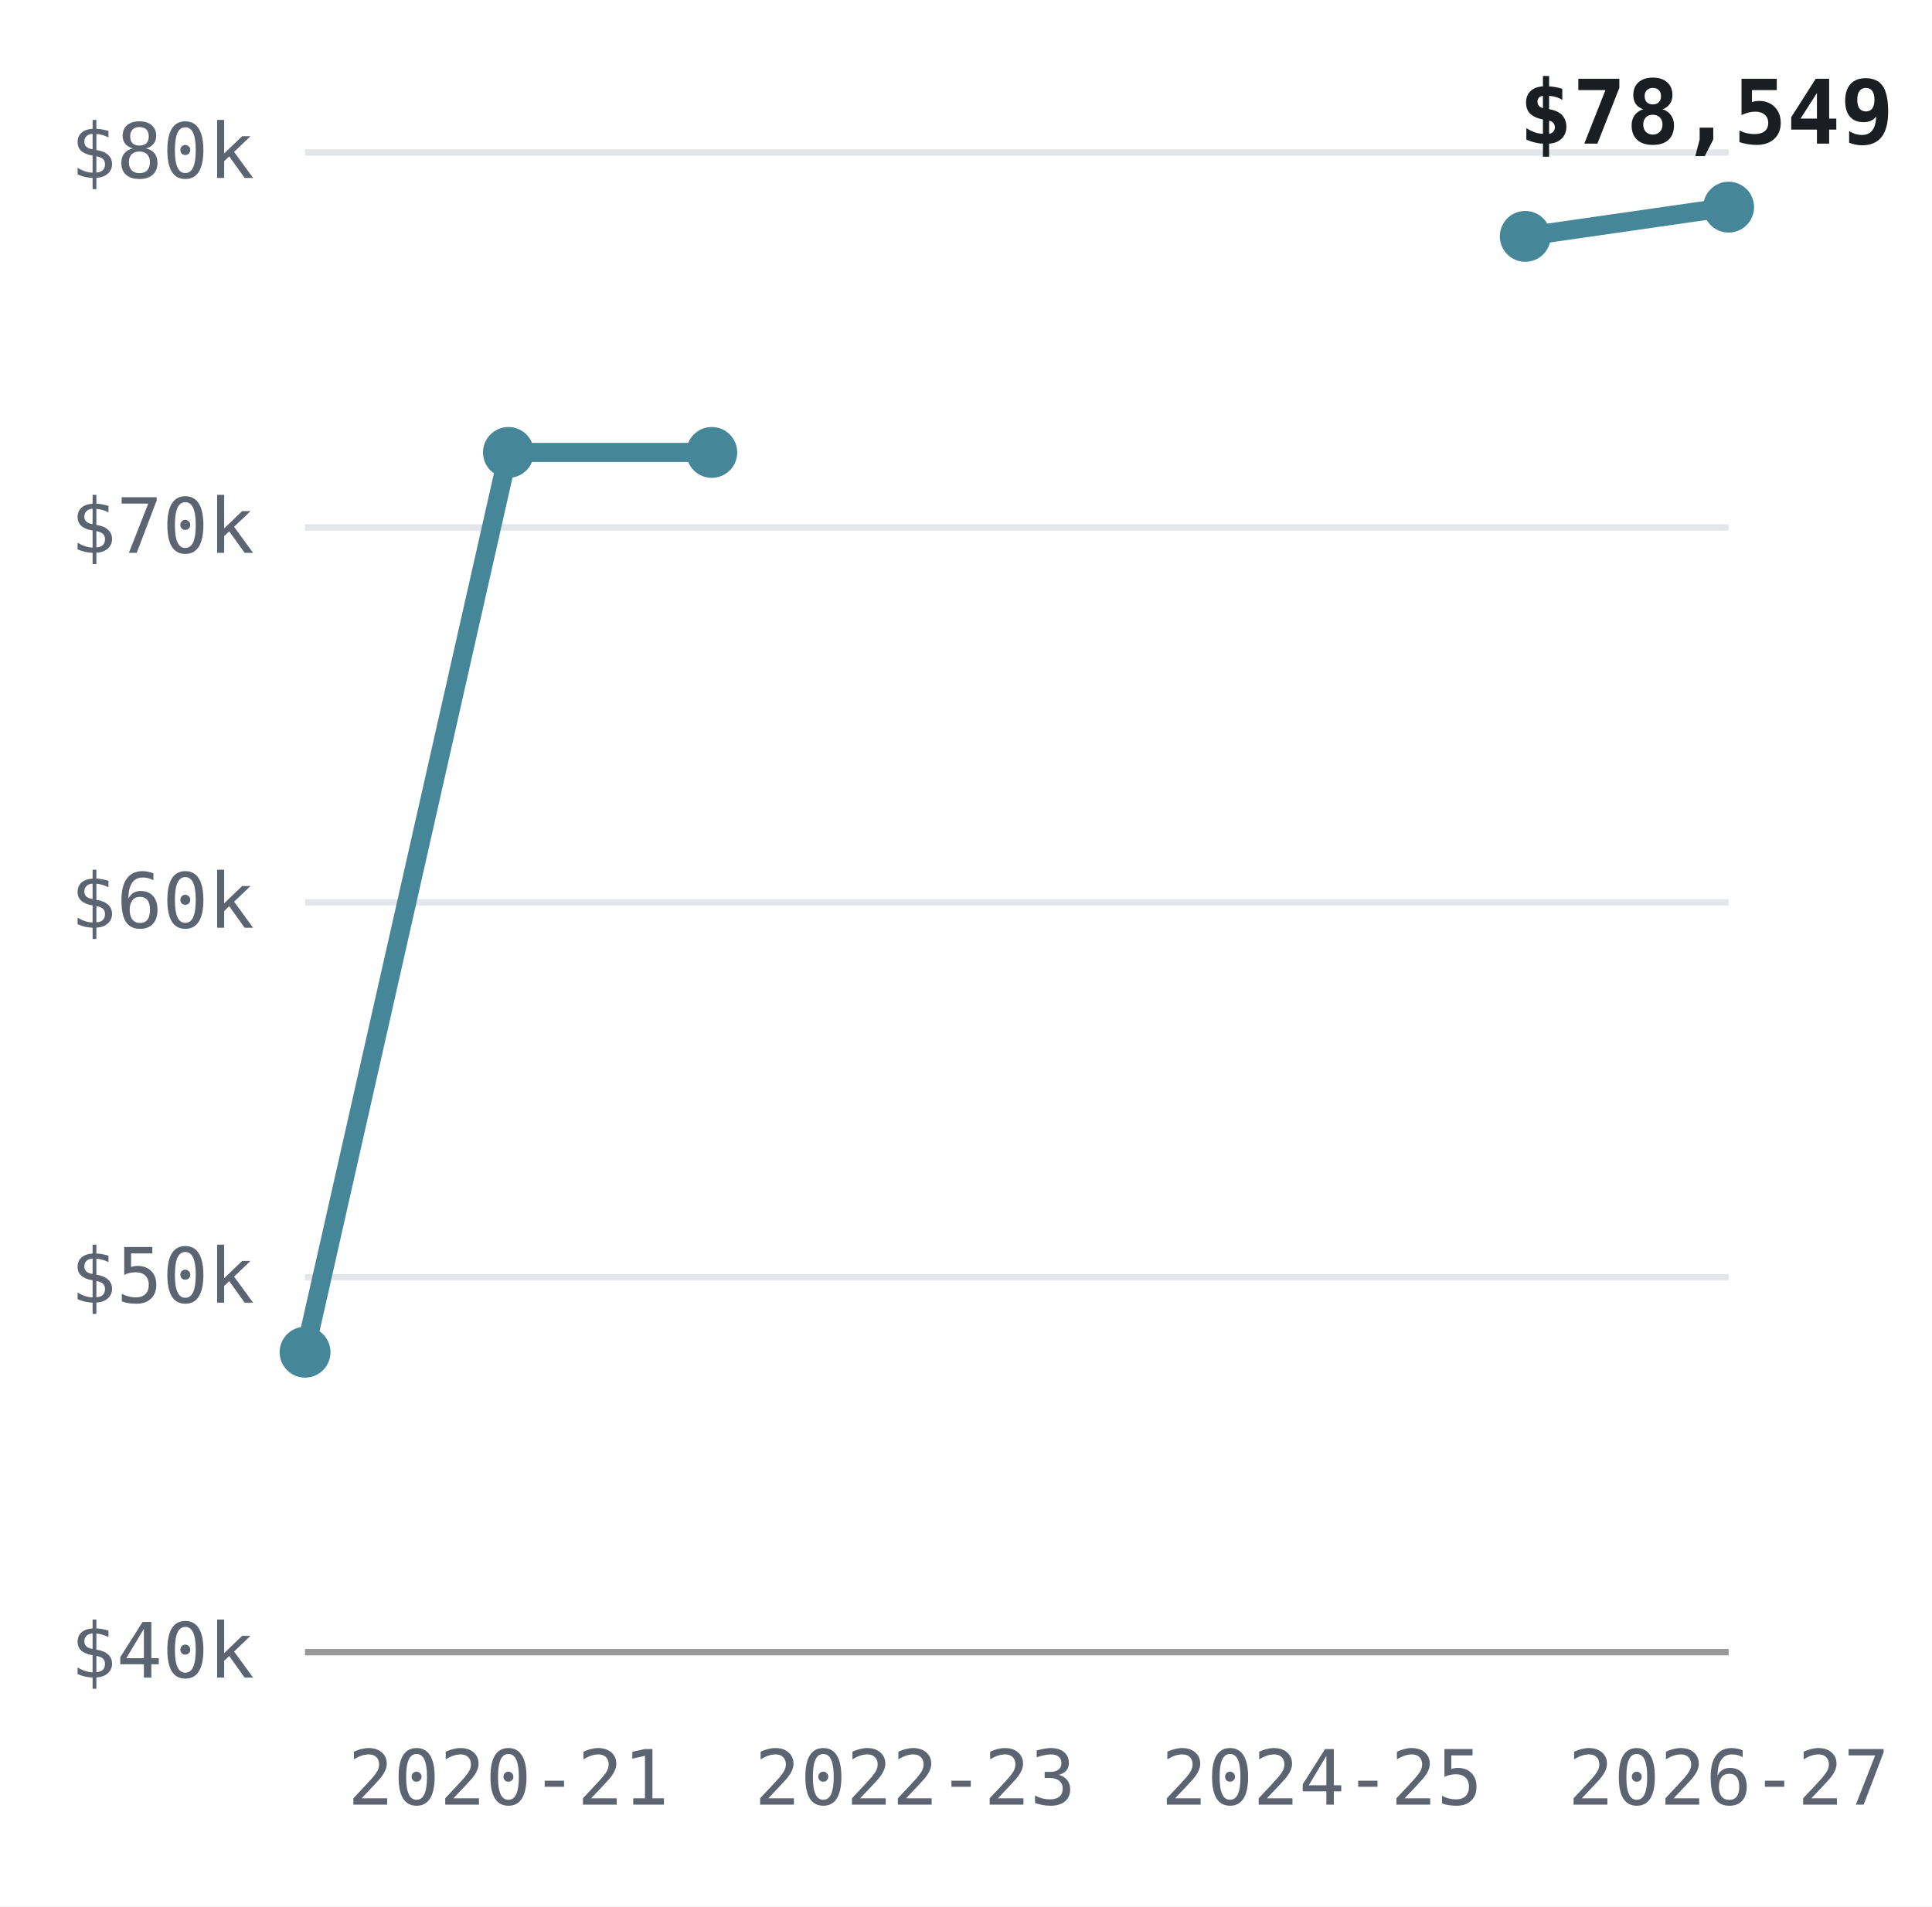
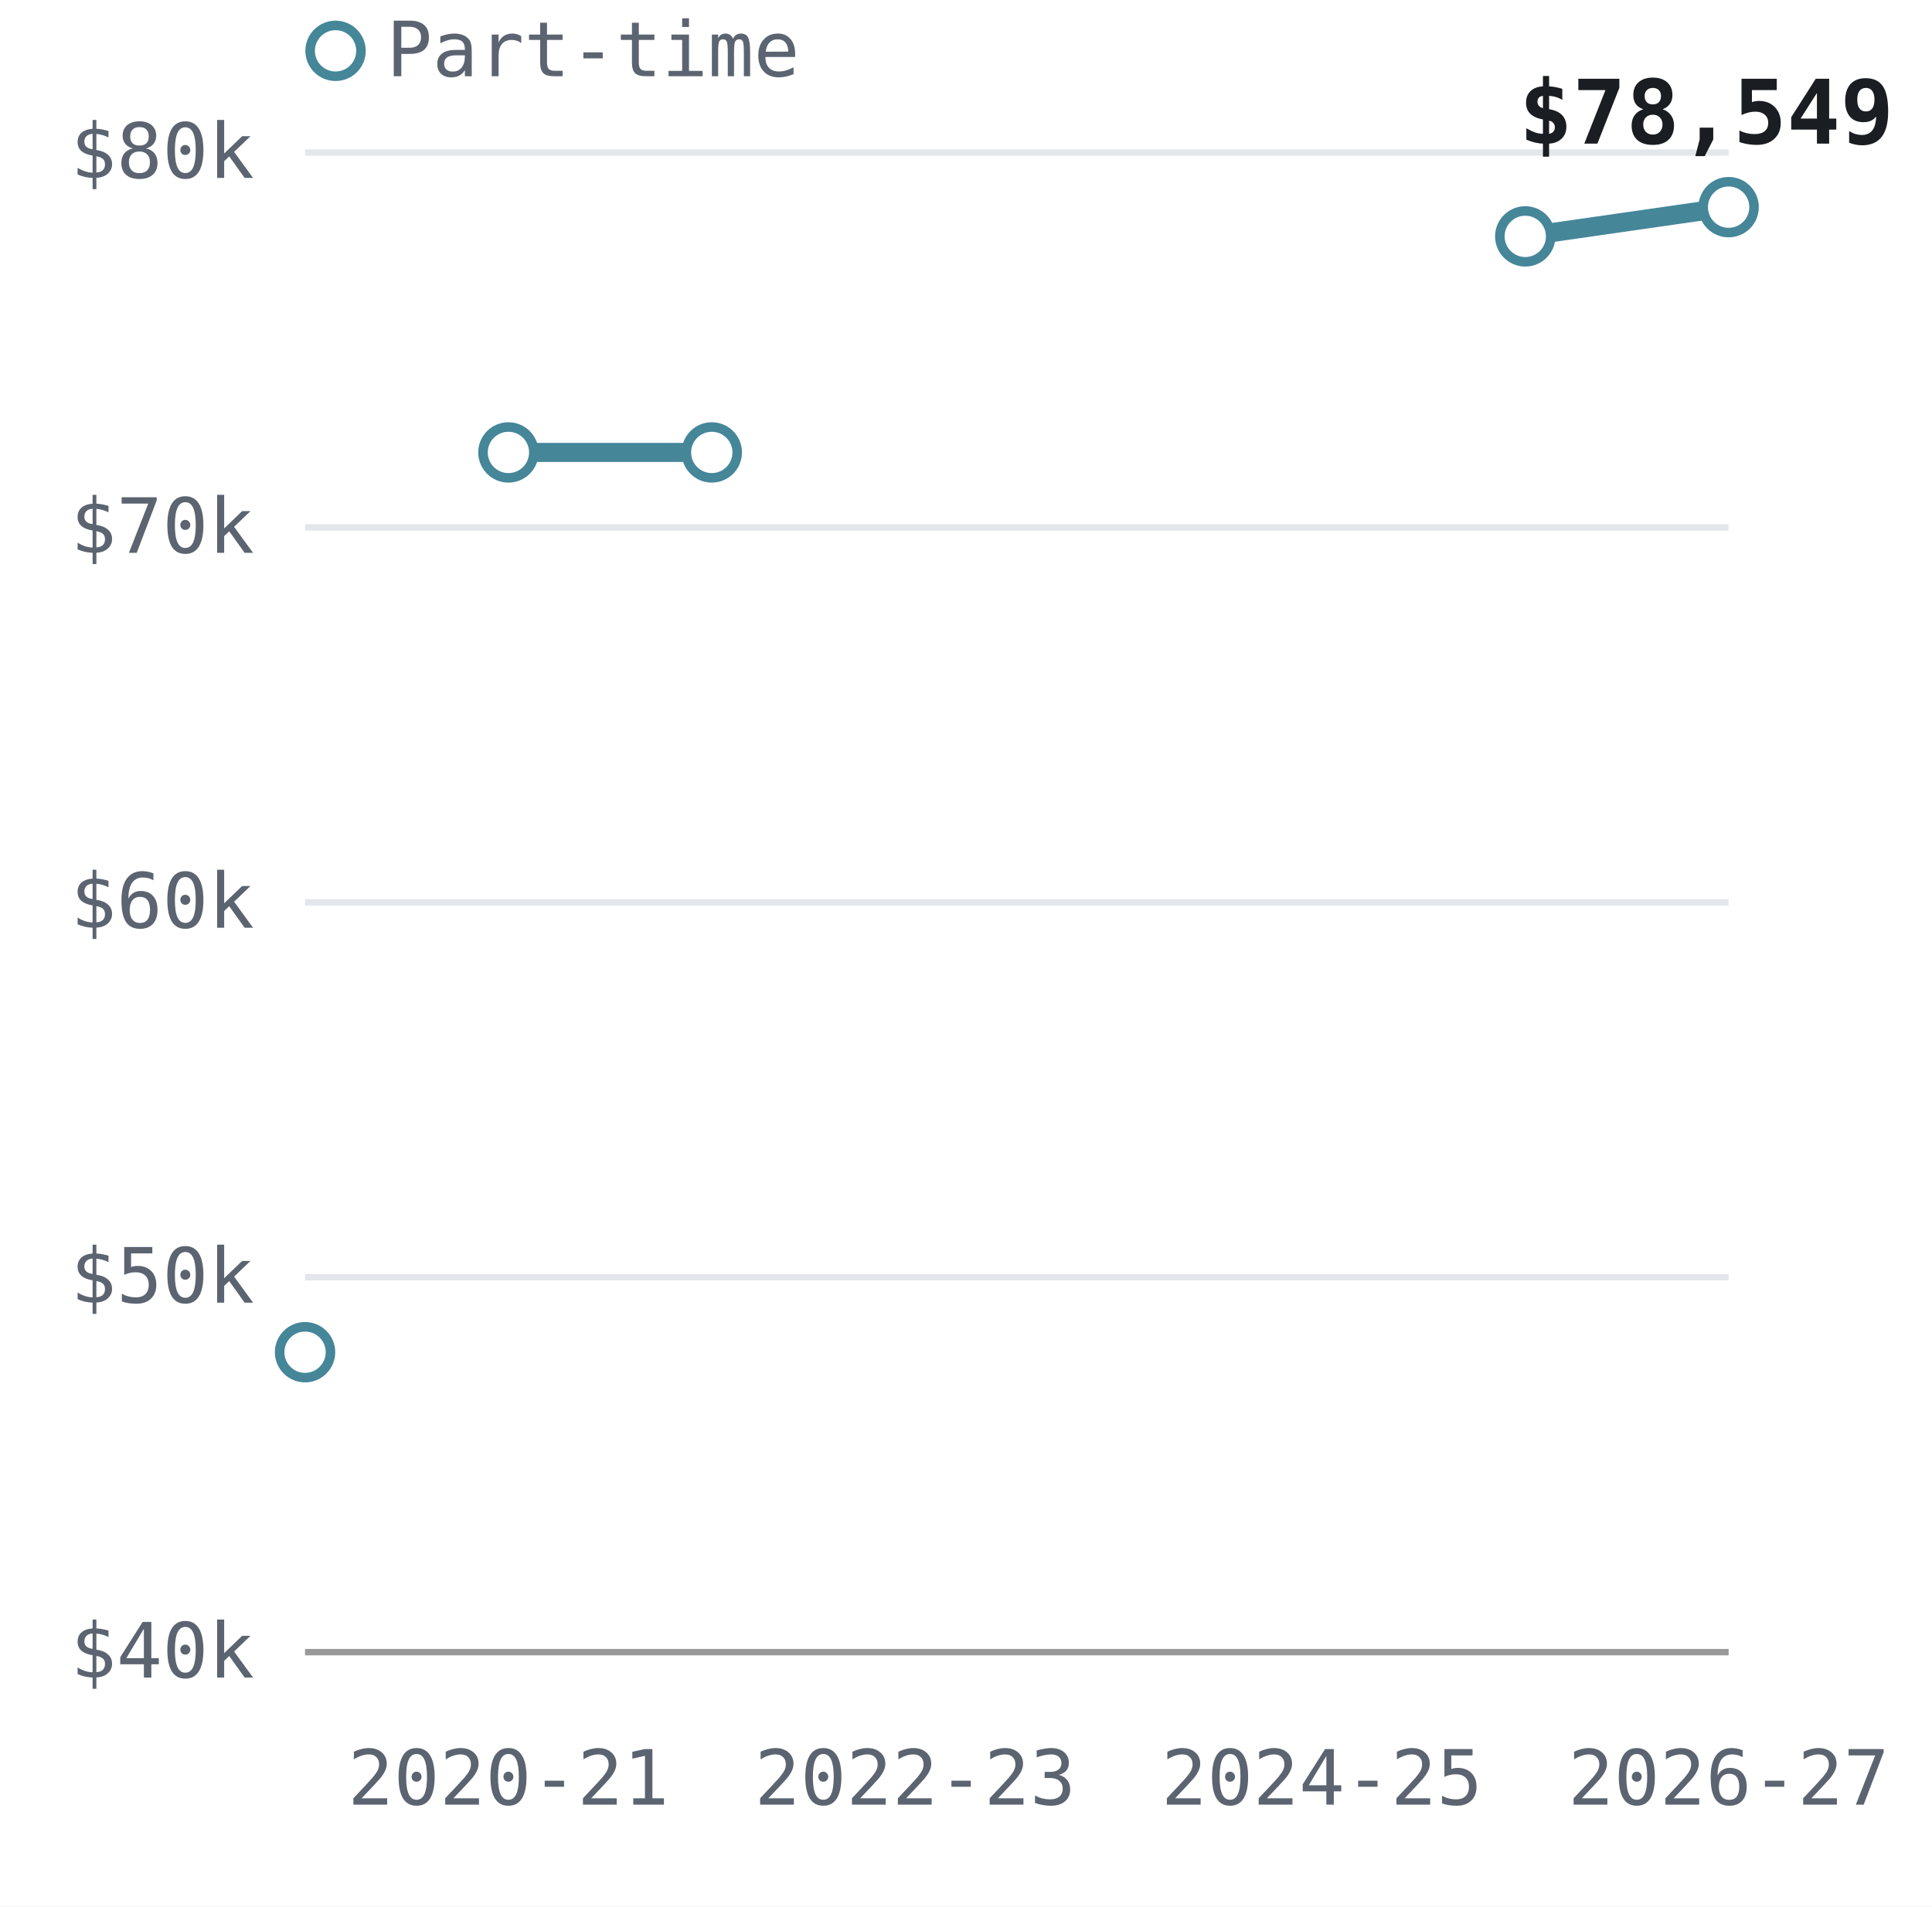
<svg xmlns="http://www.w3.org/2000/svg" width="304" height="300" viewBox="0 0 304 300" role="img">
  <rect width="304" height="300" fill="#ffffff" />
  <style>text{font-family:"JetBrains Mono",ui-monospace,monospace;font-size:12px;fill:#5b6470}.v{fill:#1a1d21;font-size:14px;font-weight:700}</style>
  <line x1="48" x2="272" y1="260.0" y2="260.0" stroke="#e3e6ea" />
  <text x="40" y="264.0" text-anchor="end">$40k</text>
  <line x1="48" x2="272" y1="201.0" y2="201.0" stroke="#e3e6ea" />
  <text x="40" y="205.0" text-anchor="end">$50k</text>
  <line x1="48" x2="272" y1="142.0" y2="142.0" stroke="#e3e6ea" />
  <text x="40" y="146.0" text-anchor="end">$60k</text>
  <line x1="48" x2="272" y1="83.0" y2="83.0" stroke="#e3e6ea" />
  <text x="40" y="87.0" text-anchor="end">$70k</text>
  <line x1="48" x2="272" y1="24.0" y2="24.0" stroke="#e3e6ea" />
  <text x="40" y="28.0" text-anchor="end">$80k</text>
  <line x1="48" x2="272" y1="260" y2="260" stroke="#999999" />
  <text x="80.0" y="284" text-anchor="middle">2020-21</text>
  <text x="144.0" y="284" text-anchor="middle">2022-23</text>
  <text x="208.0" y="284" text-anchor="middle">2024-25</text>
  <text x="272.0" y="284" text-anchor="middle">2026-27</text>
-   <polyline fill="none" stroke="#458699" stroke-width="3" points="48.0,212.8 80.0,71.2 112.0,71.2" />
+   <polyline fill="none" stroke="#458699" stroke-width="3" points="80.0,71.2 112.0,71.2" />
  <polyline fill="none" stroke="#458699" stroke-width="3" points="240.0,37.2 272.0,32.6" />
-   <circle cx="48.0" cy="212.8" r="4" fill="#458699" />
-   <circle cx="80.0" cy="71.2" r="4" fill="#458699" />
-   <circle cx="112.0" cy="71.2" r="4" fill="#458699" />
-   <circle cx="240.0" cy="37.2" r="4" fill="#458699" />
-   <circle cx="272.0" cy="32.6" r="4" fill="#458699" />
+   <circle cx="48.0" cy="212.8" r="4" fill="#fff" stroke="#458699" stroke-width="1.5" class="pt" data-fte="0.5" />
+   <circle cx="80.0" cy="71.2" r="4" fill="#fff" stroke="#458699" stroke-width="1.5" class="pt" data-fte="0.7" />
+   <circle cx="112.0" cy="71.2" r="4" fill="#fff" stroke="#458699" stroke-width="1.5" class="pt" data-fte="0.7" />
+   <circle cx="240.0" cy="37.2" r="4" fill="#fff" stroke="#458699" stroke-width="1.5" class="pt" data-fte="0.5" />
+   <circle cx="272.0" cy="32.6" r="4" fill="#fff" stroke="#458699" stroke-width="1.5" class="pt" data-fte="0.5" />
  <text class="v" x="298.0" y="22.6" text-anchor="end">$78,549</text>
+   <circle class="key" cx="52.8" cy="8.0" r="4" fill="#fff" stroke="#458699" stroke-width="1.5" />
+   <text class="key" x="60.8" y="12.0">Part-time</text>
</svg>
